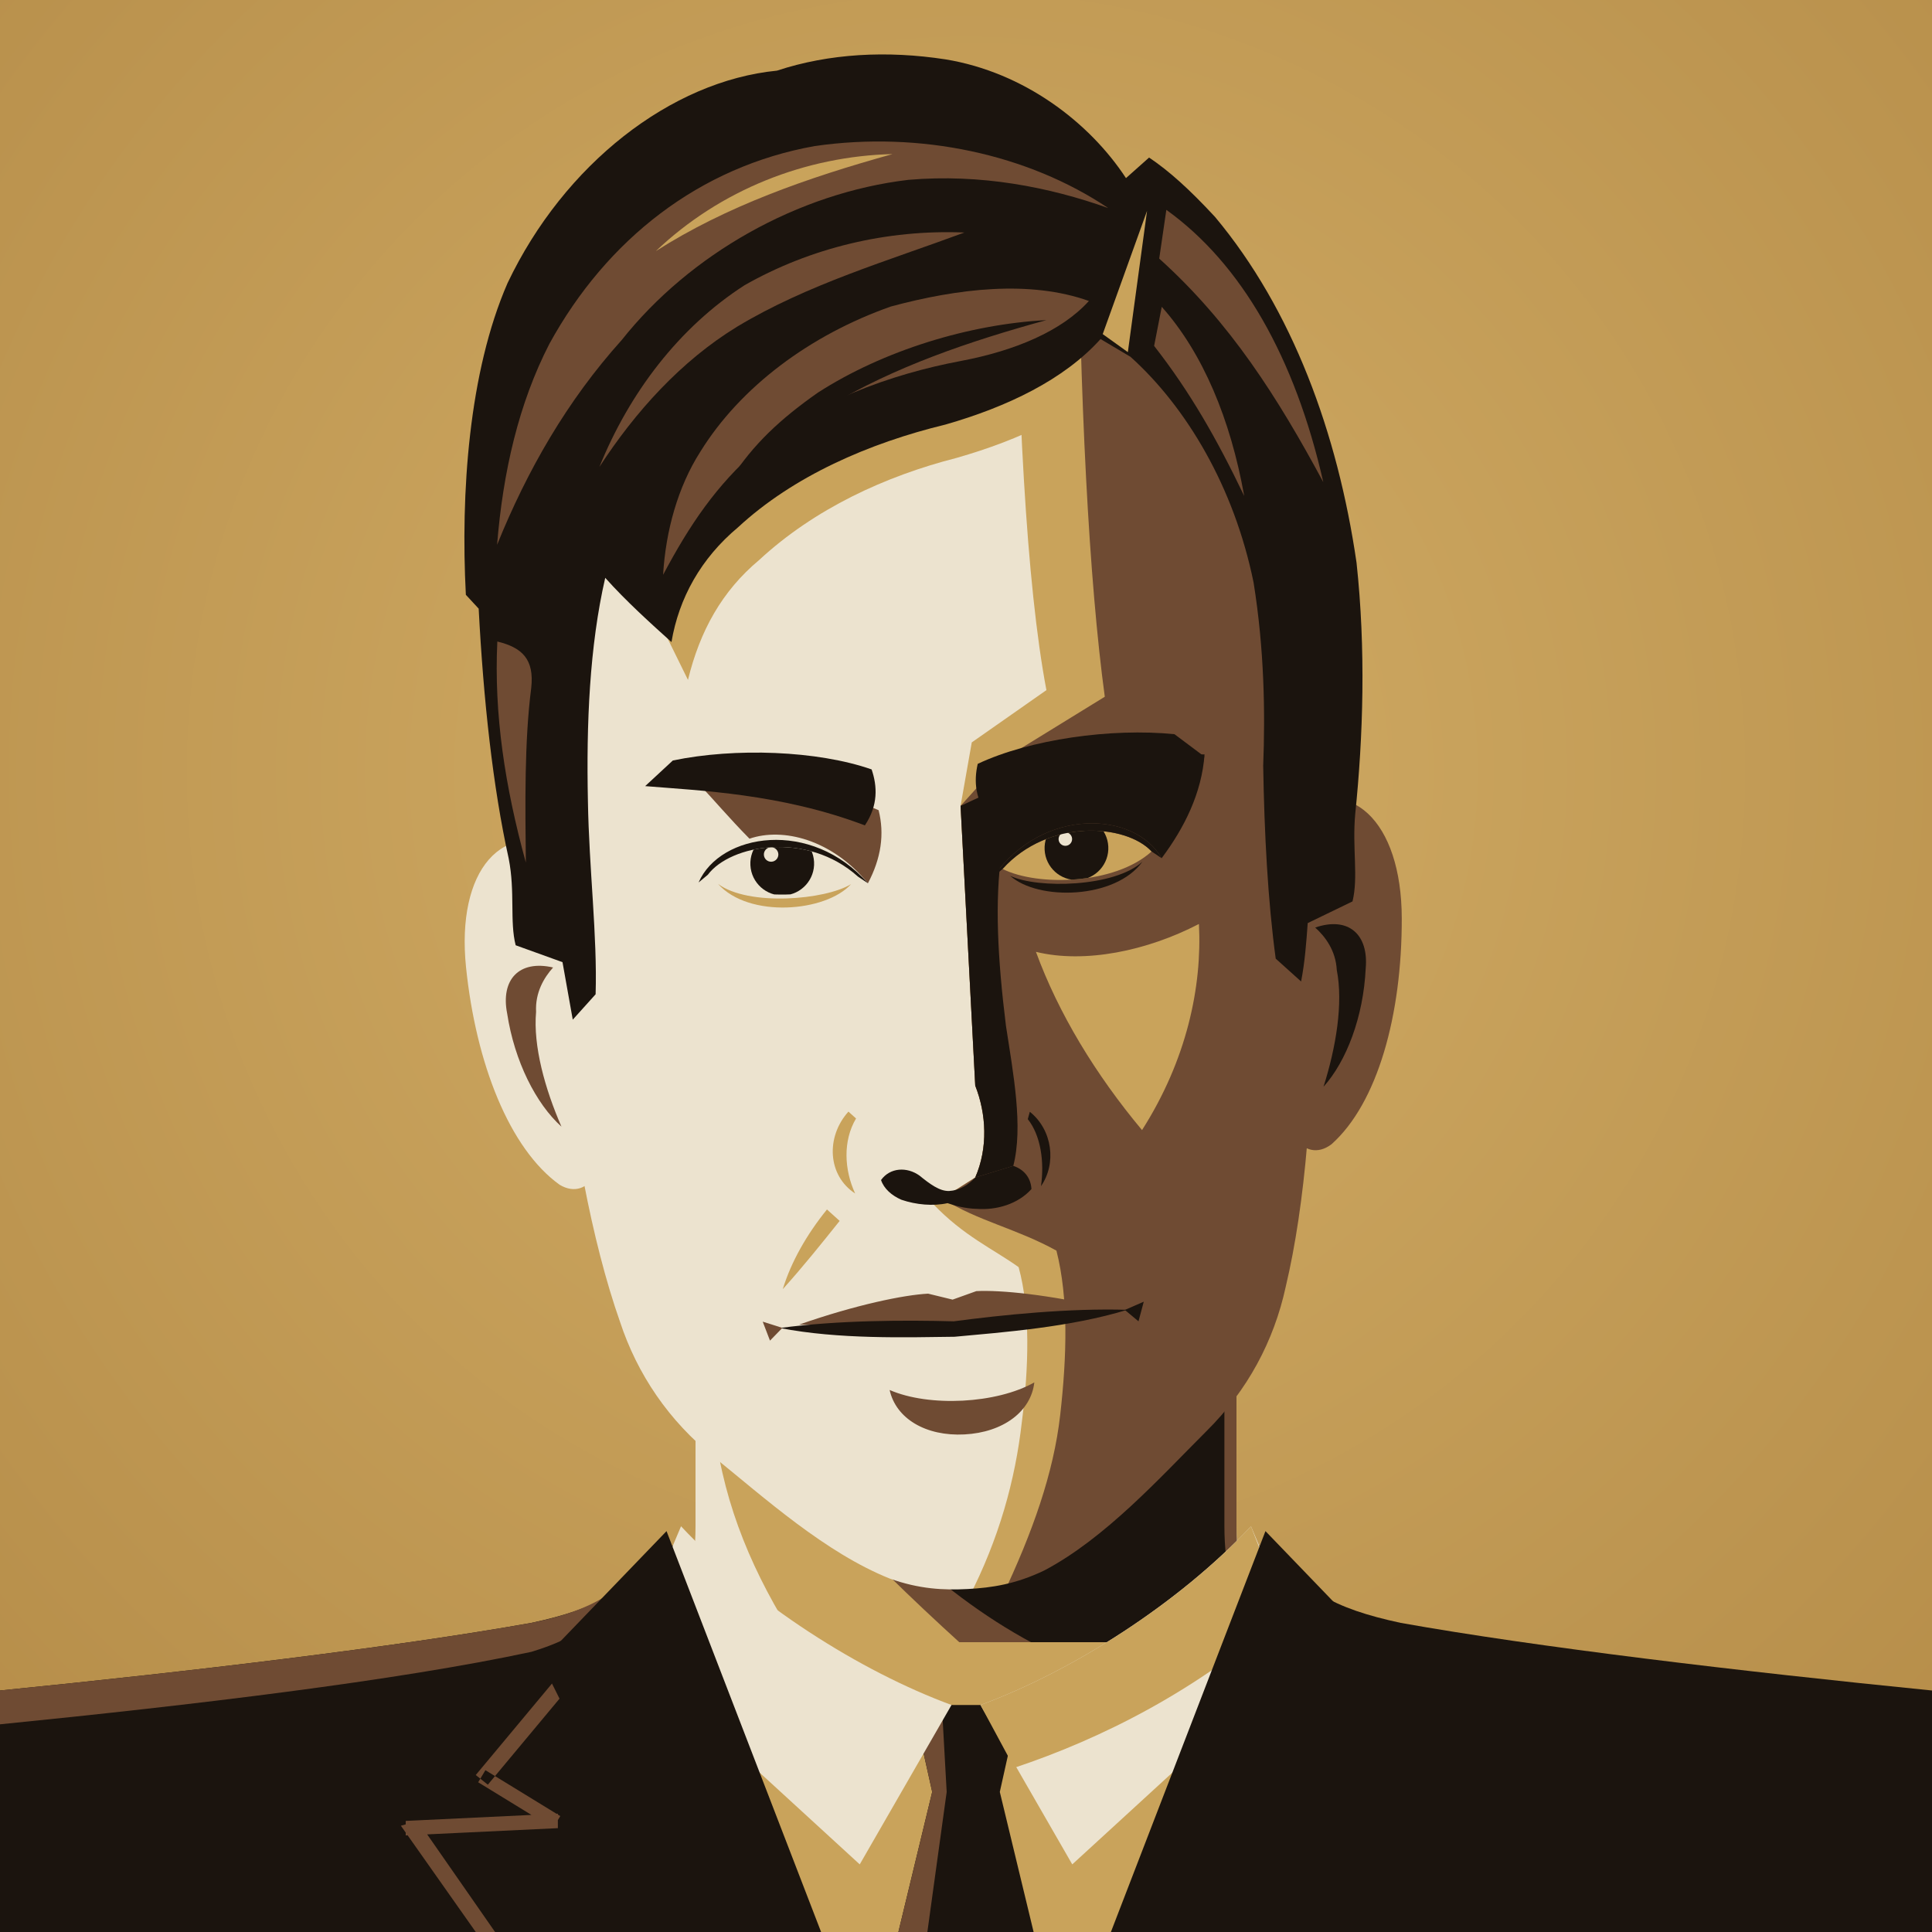
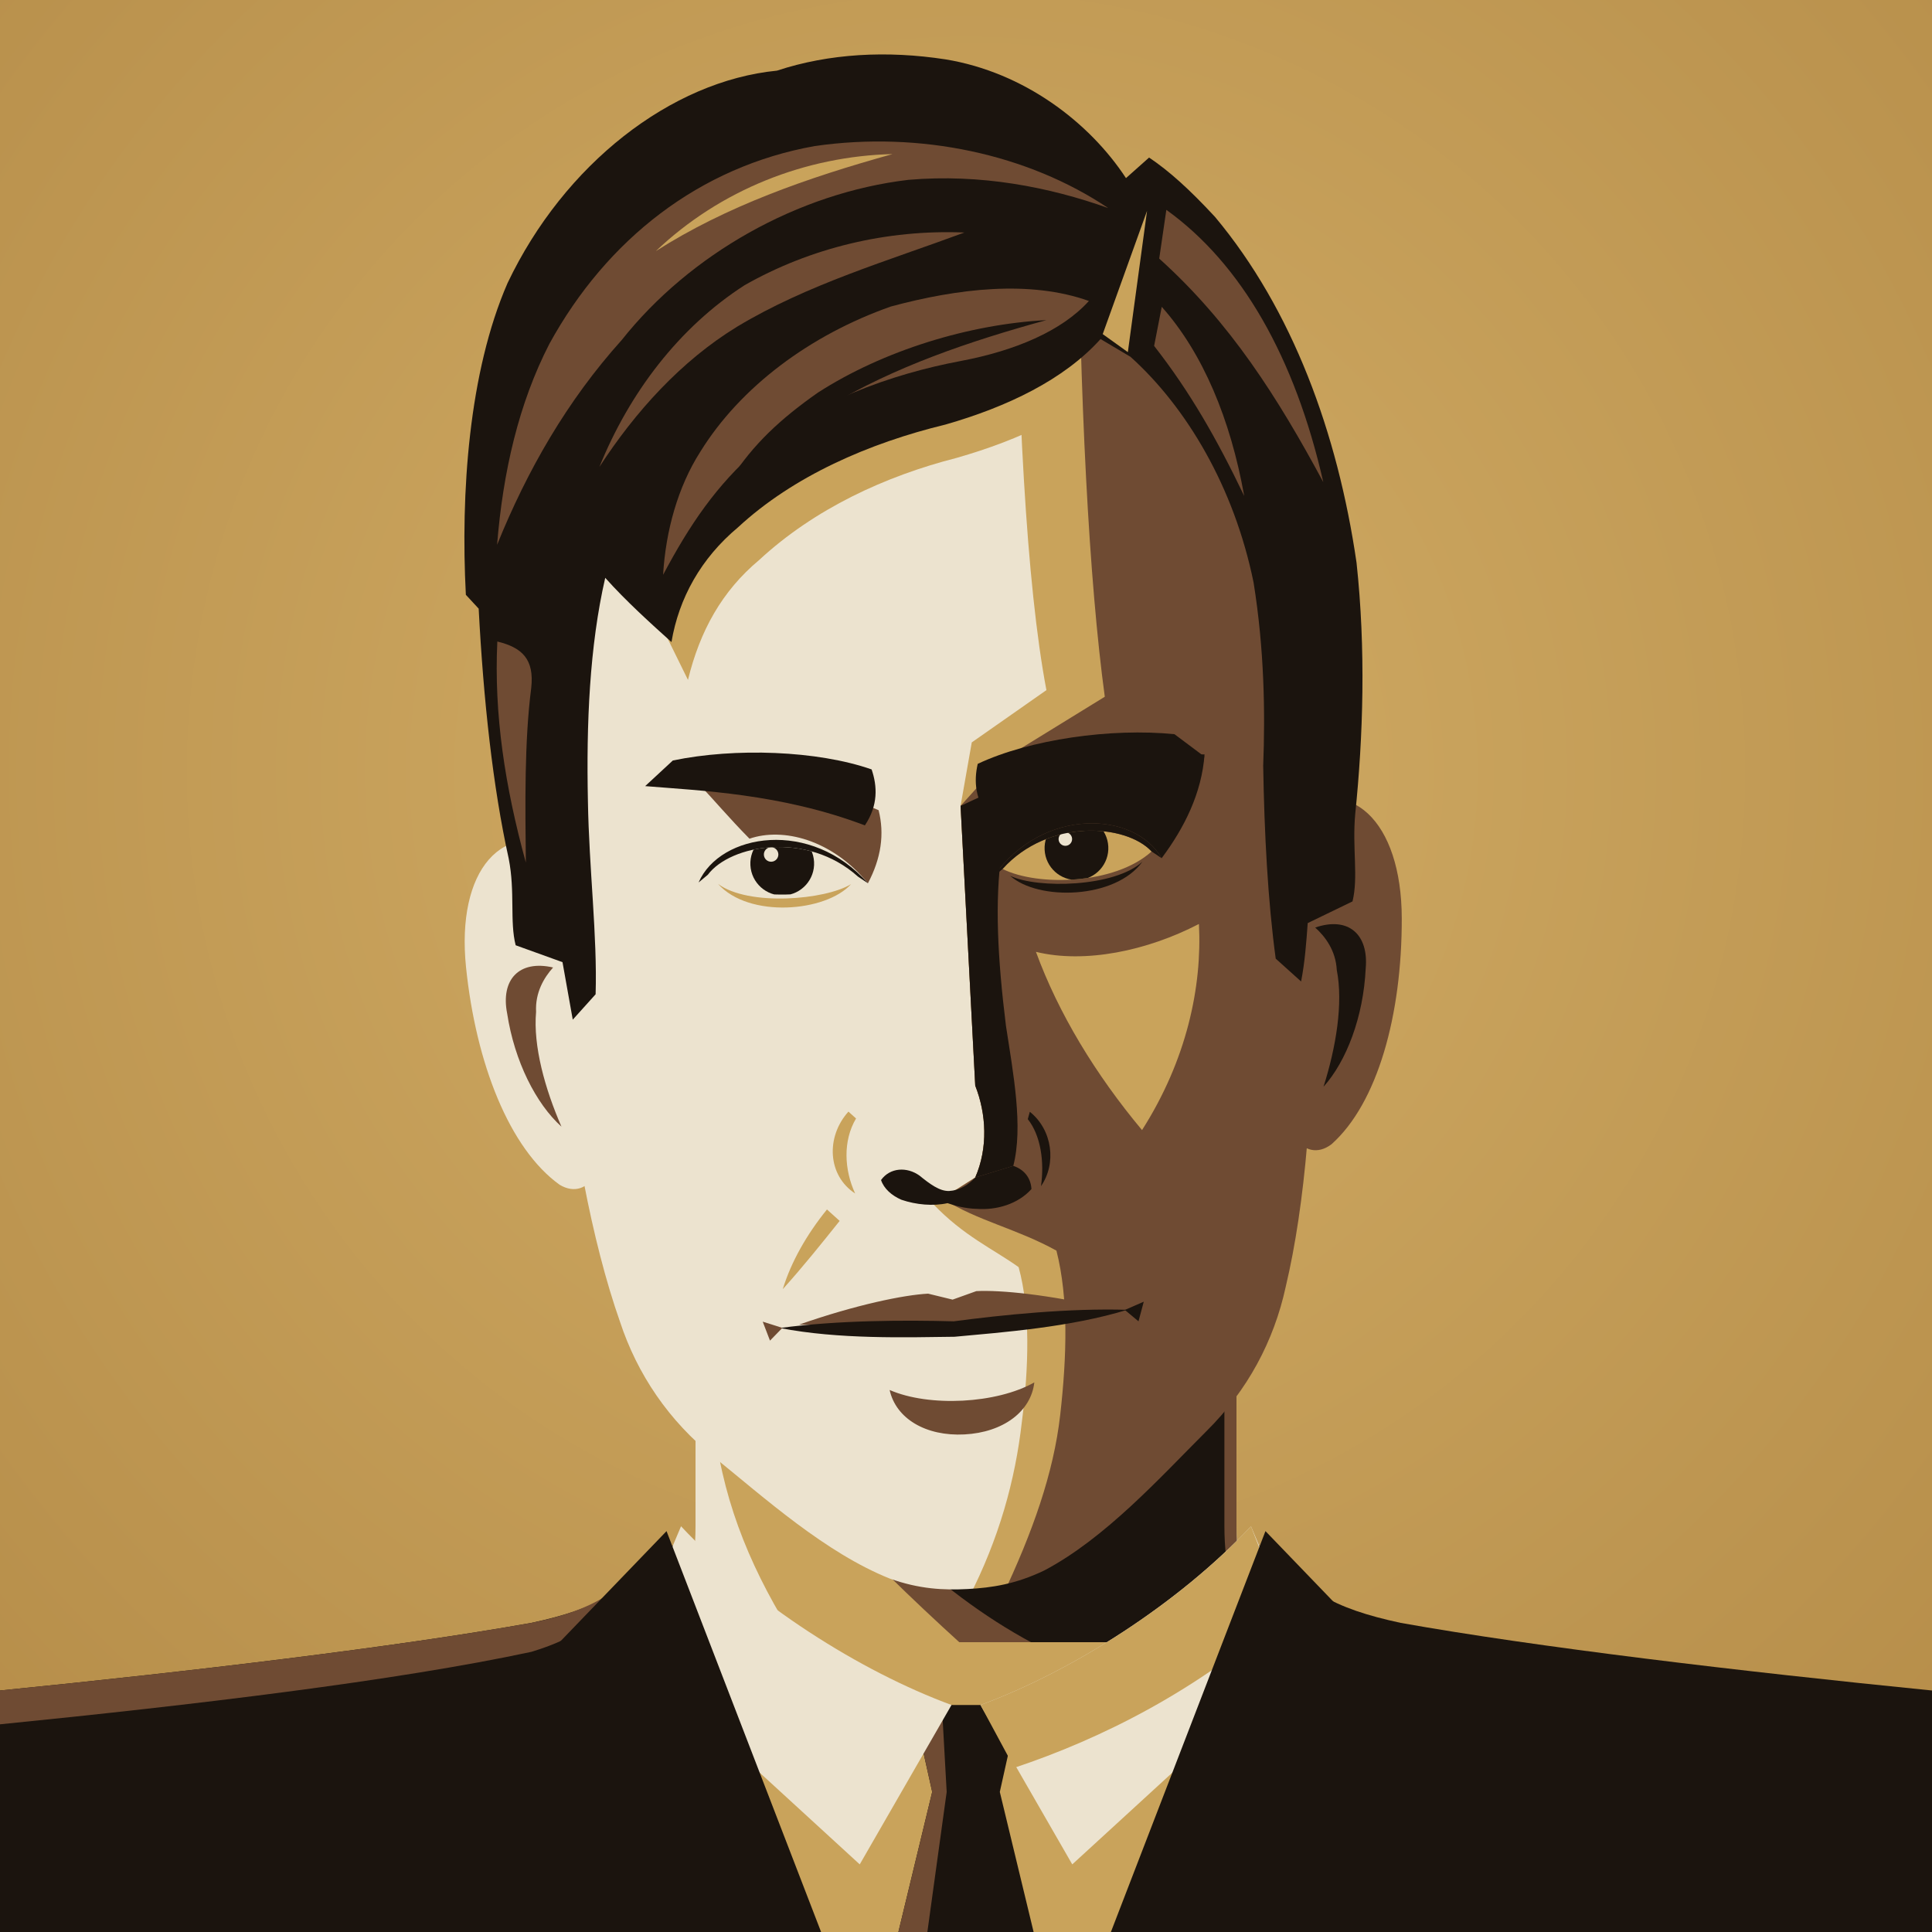
<svg xmlns="http://www.w3.org/2000/svg" viewBox="0 0 400 400" role="img" aria-label="Bobby Fischer, posterised portrait">
  <defs>
    <radialGradient id="fbp-bg" cx="0.5" cy="0.4" r="0.8">
      <stop offset="0" stop-color="#d2ad66" />
      <stop offset="1" stop-color="#b38a46" />
    </radialGradient>
    <mask id="fbp-face-mask" maskUnits="userSpaceOnUse" x="100" y="40" width="200" height="300">
      <path fill="#fff" d="M200 58 C242 58 271 90 276 130 C279 155 279 182 278 206 C277 230 274 253 269 270 C266 281 260 291 251 299 C241 308 229 320 216 326 C210 328.5 205 329 200 329 C195 329 190 328.5 184 326 C171 320 159 308 149 299 C140 291 134 281 131 270 C126 253 123 230 122 206 C121 182 121 155 124 130 C129 90 158 58 200 58 Z" />
    </mask>
    <clipPath id="fbp-eye-l-clip">
      <path d="M154 178.5 C159 172.5 175 170.5 185 180.5 C178 184.5 162 185 154 178.5 Z" />
    </clipPath>
    <clipPath id="fbp-eye-r-clip">
      <path d="M246 178.5 C241 172.5 225 170.5 215 180.5 C222 184.5 238 185 246 178.5 Z" />
    </clipPath>
  </defs>
  <g id="fbp-bg-art">
    <rect width="400" height="400" fill="url(#fbp-bg)" />
  </g>
  <g id="fbp-suit">
    <path fill="#1b140e" d="M0 400 L0 350 C40 346 82 341 110 336 C124 333 131 329 136 320 L264 320 C269 329 276 333 290 336 C318 341 360 346 400 350 L400 400 Z" />
    <path fill="#6f4b33" d="M0 350 C40 346 82 341 110 336 C120 334 126 331 131 326 C127 334 120 339 110 342 C82 348 40 353 0 357 Z" />
-     <path fill="#6f4b33" d="M128.5 336.5 L126 334.5 L98.5 367.5 L101 369.500 Z M99 369 L100.5 366.5 L116 376 L114.500 378.500 Z M115.500 375.500 L115.5 378.5 L84 380 L84 377 Z M83 378 L86.500 377 L102.500 400 L98.5 400 Z" />
  </g>
  <g id="fbp-neck">
    <path fill="#ece3cf" d="M144 268 L144 316 C144 325 142 331 140 337 L200 364 L260 337 C258 331 256 325 256 316 L256 268 Z" />
    <path fill="#c9a35b" d="M148 268 L148 296 C150 312 156 326 165 340 L200 364 L254 340 L250 268 Z" />
    <path fill="#6f4b33" d="M160 300 C176 320 198 340 218 357 L260 337 C258 331 256 325 256 316 L256 268 L160 268 Z" />
    <path fill="#1b140e" d="M180 314 C196 330 214 344 240 350 L257.500 338 C255.5 331 253.500 325 253.5 316 L253.5 268 L180 268 Z" />
  </g>
  <g id="fbp-shirt">
    <path fill="#c9a35b" d="M150 340 L250 340 L236 400 L164 400 Z" />
    <path fill="#1b140e" d="M189 353 L211 353 L207 371 L214 400 L186 400 L193 371 Z" />
    <path fill="#6f4b33" d="M189 353 L195 353 L196 371 L192 400 L186 400 L193 371 Z" />
    <path fill="#ece3cf" d="M141 316 C156 332 178 346 197 353 L178 386 L130 342 Z" />
    <path fill="#ece3cf" d="M259 316 C244 332 222 346 203 353 L222 386 L270 342 Z" />
    <path fill="#c9a35b" d="M259 316 C244 332 222 346 203 353 L210 366 C228 360 248 350 266 334 Z" />
    <path fill="#1b140e" d="M138 317 L112 344 L140 400 L170 400 Z" />
    <path fill="#1b140e" d="M262 317 L288 344 L260 400 L230 400 Z" />
  </g>
  <g id="fbp-head" transform="rotate(-3 200 322)">
    <g id="fbp-ears">
      <path fill="#ece3cf" d="M126 172 C112 164 102 175 103 195 C104 215 110 233 120 241 C126 245 131 237 129 227 Z" />
      <path fill="#6f4b33" d="M121 196 C114 194 110 198 111 205 C112 215 116 224 121 229 C118 221 116 212 117 205 C117 201 119 198 121 196 Z" />
      <path fill="#6f4b33" d="M274 172 C288 164 298 175 297 195 C296 215 290 233 280 241 C274 245 269 237 271 227 Z" />
      <path fill="#1b140e" d="M279 196 C286 194 290 198 289 205 C288 215 284 224 279 229 C282 221 284 212 283 205 C283 201 281 198 279 196 Z" />
    </g>
    <g id="fbp-face" mask="url(#fbp-face-mask)">
      <rect x="110" y="40" width="180" height="300" fill="#ece3cf" />
      <path fill="#c9a35b" d="M225 40 C223 84 223 122 226 144 L210 154 L207 167 L207 225 C209 231 209 238 206 244 L197 249 C203 256 209 259 214 263 C216 272 215 284 213 295 C211 307 207 319 200 331 L290 332 L290 40 Z" />
      <path fill="#c9a35b" d="M146 124 L152 138 C155 128 160 120 168 114 C180 104 195 98 210 95 C223 92 236 87 245 78 L246 60 L146 60 Z" />
      <path fill="#c9a35b" d="M175 249 C170.500 254 167 259.500 165 265 C169.500 260.500 173.500 256 177.500 251.500 Z" />
      <path fill="#6f4b33" d="M238 40 C236 84 236 122 238 146 L216 158 L207 167 L207 225 C209 231 209 238 206 244 L199 248 C206 253 214 255 222 260 C224 270 223 282 221 294 C219 306 214 318 207 331 L290 332 L290 40 Z" />
      <path fill="#c9a35b" d="M221 198 C231 201 244 199 255 194 C255 207 251 222 241 236 C232 224 225 211 221 198 Z" />
      <path fill="#6f4b33" d="M190 167 C178 161 166 159 153 159.5 C156 163 159 167 163 171.5 C170 169.5 180 172.5 187 182 C190 177 191 172 190 167 Z" />
      <path fill="#1b140e" d="M210 167 C222 161 240 158 258 159 C257 167 253 174 248 180 C243 170 224 168 213 182 C210 177 209 172 210 167 Z" />
      <path fill="#1b140e" d="M207 167 L207 225 C209 231 209 238 206 244 L214 242 C216.5 234 215 223 214 213 C213 199 213 187 215 177 L217 163 Z" />
      <path fill="#1b140e" d="M186.5 243.5 C188.5 241 192 241 194.5 243 C196.5 244.8 198.5 246.5 200.5 246.5 C202.5 246.5 204.5 245.5 206 244 L214 242 C216.5 243 217.5 245 217.5 247 C214.5 250 210 251 206 250.5 C203.5 250.3 201.5 249.6 200 249 C197 249.5 193.5 249 190.5 247.8 C188.5 246.8 187 245.3 186.5 243.5 Z" />
      <path fill="#c9a35b" d="M180.500 229 C175.500 234 175.500 242 181 246 C179 241 179 235 182 230.5 Z" />
      <path fill="#1b140e" d="M218 231 C222.500 235 223 242 219.500 246.500 C220.500 241.500 220 236 217.500 232.500 Z" />
    </g>
    <g id="fbp-hair">
      <path fill="#1b140e" d="M124.500 207 L129.500 202 C130.5 190 129.500 176 130 162 C130.5 146 132 130 136 116 C140 121 145 126 149 130 C151 121 156 113 164 107 C176 97 192 91 208 88 C221 85 233 80 241 72 L247 76 C258 87 267 104 270 124 C271.5 138 271 151 270 162 C269.500 176 269.500 190 270.5 202 L275.500 207 C276.500 203 277 199 277.5 195 L287 191 C288.500 186 287.500 180 288.5 173 C291 157 292.500 139 291.5 121 C289 94 281 68 266 48 C261 42 257 38 253 35 L248 39 C241 27 228 16 212 12.5 C200 10 188 10 177 13 C155 14 132 30 119 54 C110 72 107 97 107 118 L109.500 121 C109.500 140 110.500 158 113 173 C114 180 112.500 186 113.5 191 L123 195 C123.5 199 124 203 124.500 207 Z" />
      <path fill="#6f4b33" d="M244 45 C228 33 206 27 184 29 C160 32 140 46 127 67 C120 79 116 93 114 108 C121 93 130 79 142 67 C157 50 180 38.5 203 37 C218 36.5 232 40 244 45 Z" />
      <path fill="#6f4b33" d="M214 48.5 C198 47 182 50 168 57 C154 65 143 78 136 93 C144 82 154 72 166 65.5 C181 57.5 198 53.5 214 48.5 Z" />
      <path fill="#6f4b33" d="M239 64 C227 59 212 60 198 63 C181 68 166 78 157 91 C152 98 149 107 148 116 C154 106 160 98 169 91 C181 82 197 77 212 75 C223 73.5 233 70 239 64 Z" />
      <path fill="#1b140e" d="M230 67.500 C214 67.500 196 72 182 80 C174 85 168 90 163 97 C169 92 176 87 184 83 C198 75.500 214 71 230 67.5 Z" />
      <path fill="#6f4b33" d="M113 128 C111.5 143 113 158 116.5 174 C117 162 117.5 149 119.5 138 C120.5 132 118 129.5 113 128 Z" />
      <path fill="#6f4b33" d="M256 46 C271 58 281 78 285.5 104 C277 86 268 70 254 56 Z" />
      <path fill="#6f4b33" d="M254 66 C262 76 267 90 269 106 C264 94 259 84 252 74 Z" />
      <path fill="#c9a35b" d="M200 31.5 C182 31 164 37 150 49 C165 40.5 182 35.5 200 31.5 Z" />
      <path fill="#c9a35b" d="M241.5 71 L246.5 75 L252 46 Z" />
    </g>
    <g id="fbp-brows" fill="#1b140e">
      <path d="M189 158.5 C178 154 161 152.5 148 154.5 L142 159.5 C153 161 170 162.5 187 170 C190 166 190 162 189 158.5 Z" />
      <path d="M211 158.5 C222 154 239 152.5 252 154.5 L258 159.5 C247 161 230 162.5 213 170 C210 166 210 162 211 158.5 Z" />
    </g>
    <g id="fbp-eyes">
      <g id="fbp-eye-l">
        <path fill="#ece3cf" d="M154 178.5 C159 172.5 175 170.5 185 180.5 C178 184.5 162 185 154 178.5 Z" />
        <circle clip-path="url(#fbp-eye-l-clip)" cx="169.5" cy="177" r="6.6" fill="#1b140e" />
        <circle cx="167.3" cy="175" r="1.5" fill="#ece3cf" />
        <path fill="#1b140e" d="M152 180 C157 170 176 168 187 182 L185 180.5 C175 170.5 159 172.5 154 178.5 Z" />
        <path fill="#c9a35b" d="M156 180.5 C162 185.5 178 185 183.5 182 C178 187.5 162 188 156 180.5 Z" />
      </g>
      <g id="fbp-eye-r">
        <path fill="#c9a35b" d="M246 178.5 C241 172.5 225 170.5 215 180.5 C222 184.5 238 185 246 178.5 Z" />
        <circle clip-path="url(#fbp-eye-r-clip)" cx="230.5" cy="177" r="6.6" fill="#1b140e" />
        <circle cx="228.3" cy="175" r="1.4" fill="#ece3cf" />
        <path fill="#1b140e" d="M248 180 C243 170 224 168 213 182 L215 180.5 C225 170.5 241 172.5 246 178.5 Z" />
        <path fill="#1b140e" d="M244 180.5 C238 185.5 222 185 216.5 182 C222 187.5 238 188 244 180.5 Z" />
      </g>
    </g>
    <g id="fbp-mouth" transform="translate(0 3.5)">
      <path fill="#6f4b33" d="M168 269 C180 265.5 190 264 195 264 L200 265.5 L205 264 C210 264 220 265.5 232 269 C220 270 210 270.4 200 270.8 C190 270.4 180 270 168 269 Z" />
      <path fill="#1b140e" d="M164 269.5 C176 268.5 190 269.2 200 270 C210 269.2 224 268.5 236 269.5 C224 272.5 210 272.8 200 273.2 C190 272.8 176 272.5 164 269.5 Z" />
      <path fill="#6f4b33" d="M164.500 269.5 L160.5 268 L161.8 272 Z" />
      <path fill="#1b140e" d="M235.500 269.5 L239.5 268 L238.2 272 Z" />
      <path fill="#6f4b33" d="M186 283.5 C194 287.5 208 287.5 216 283.5 C215 289.5 209 293.5 201 293.5 C193 293.5 187 289.5 186 283.5 Z" />
    </g>
  </g>
</svg>
